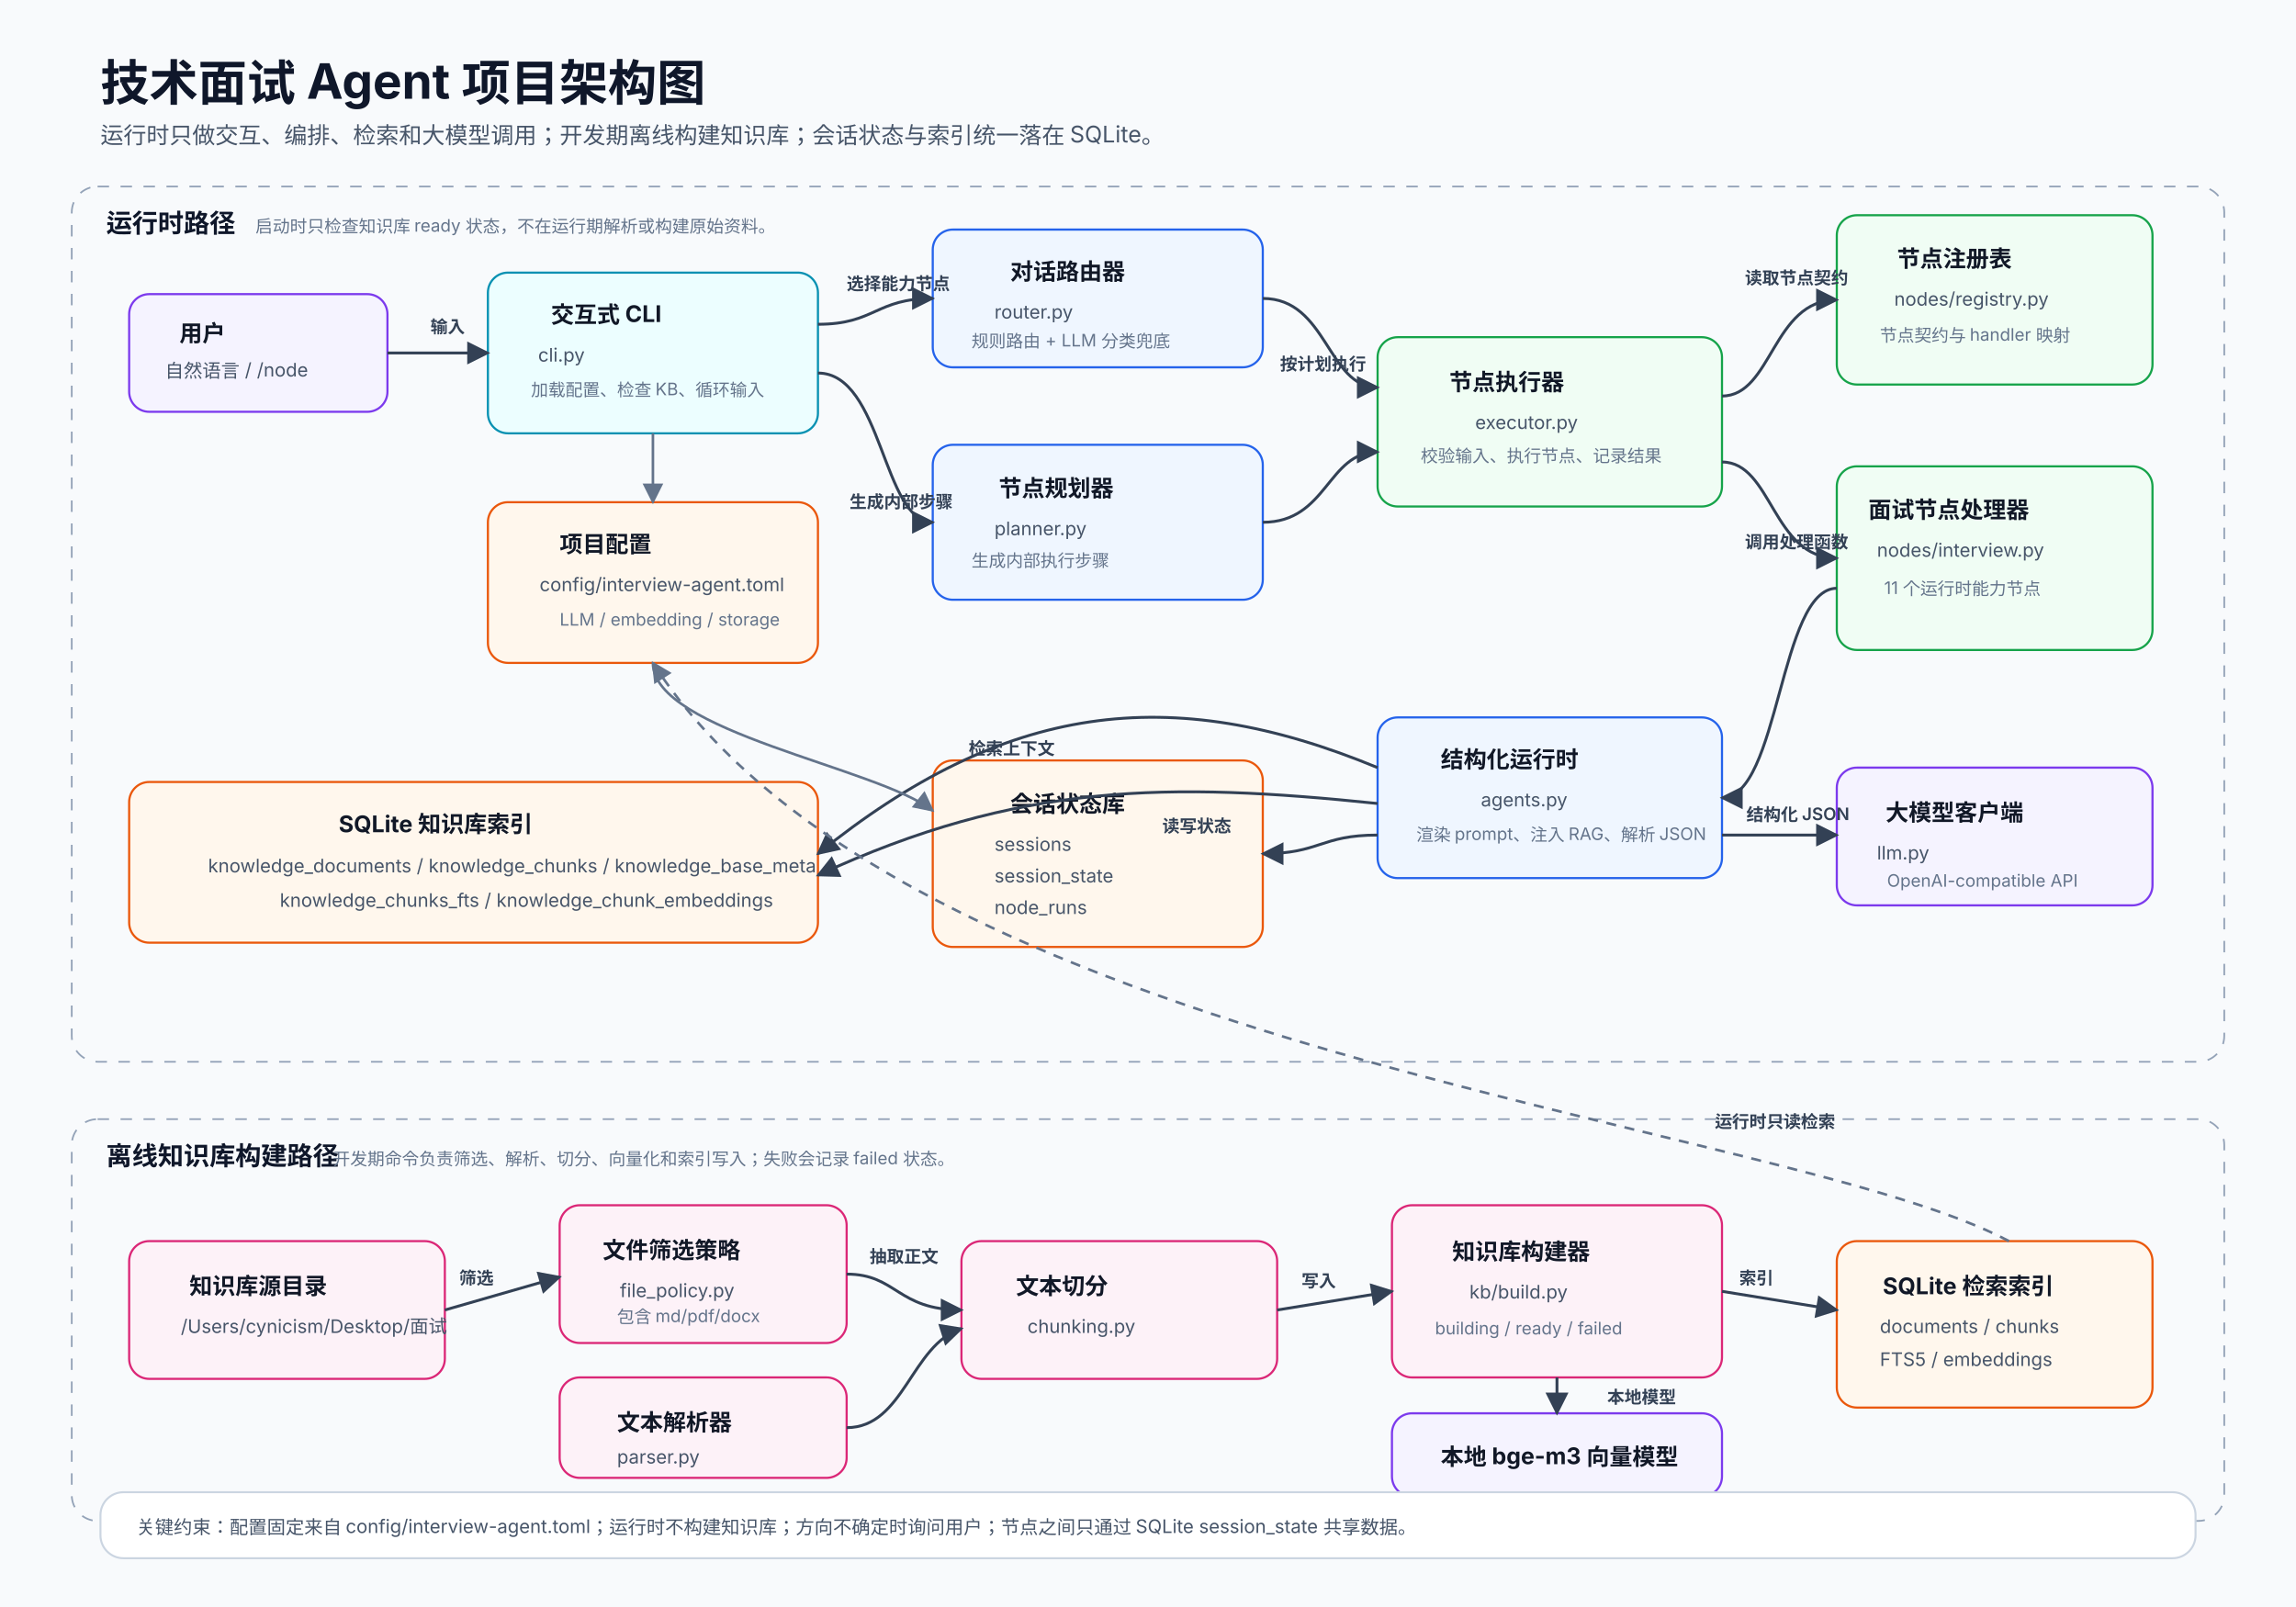
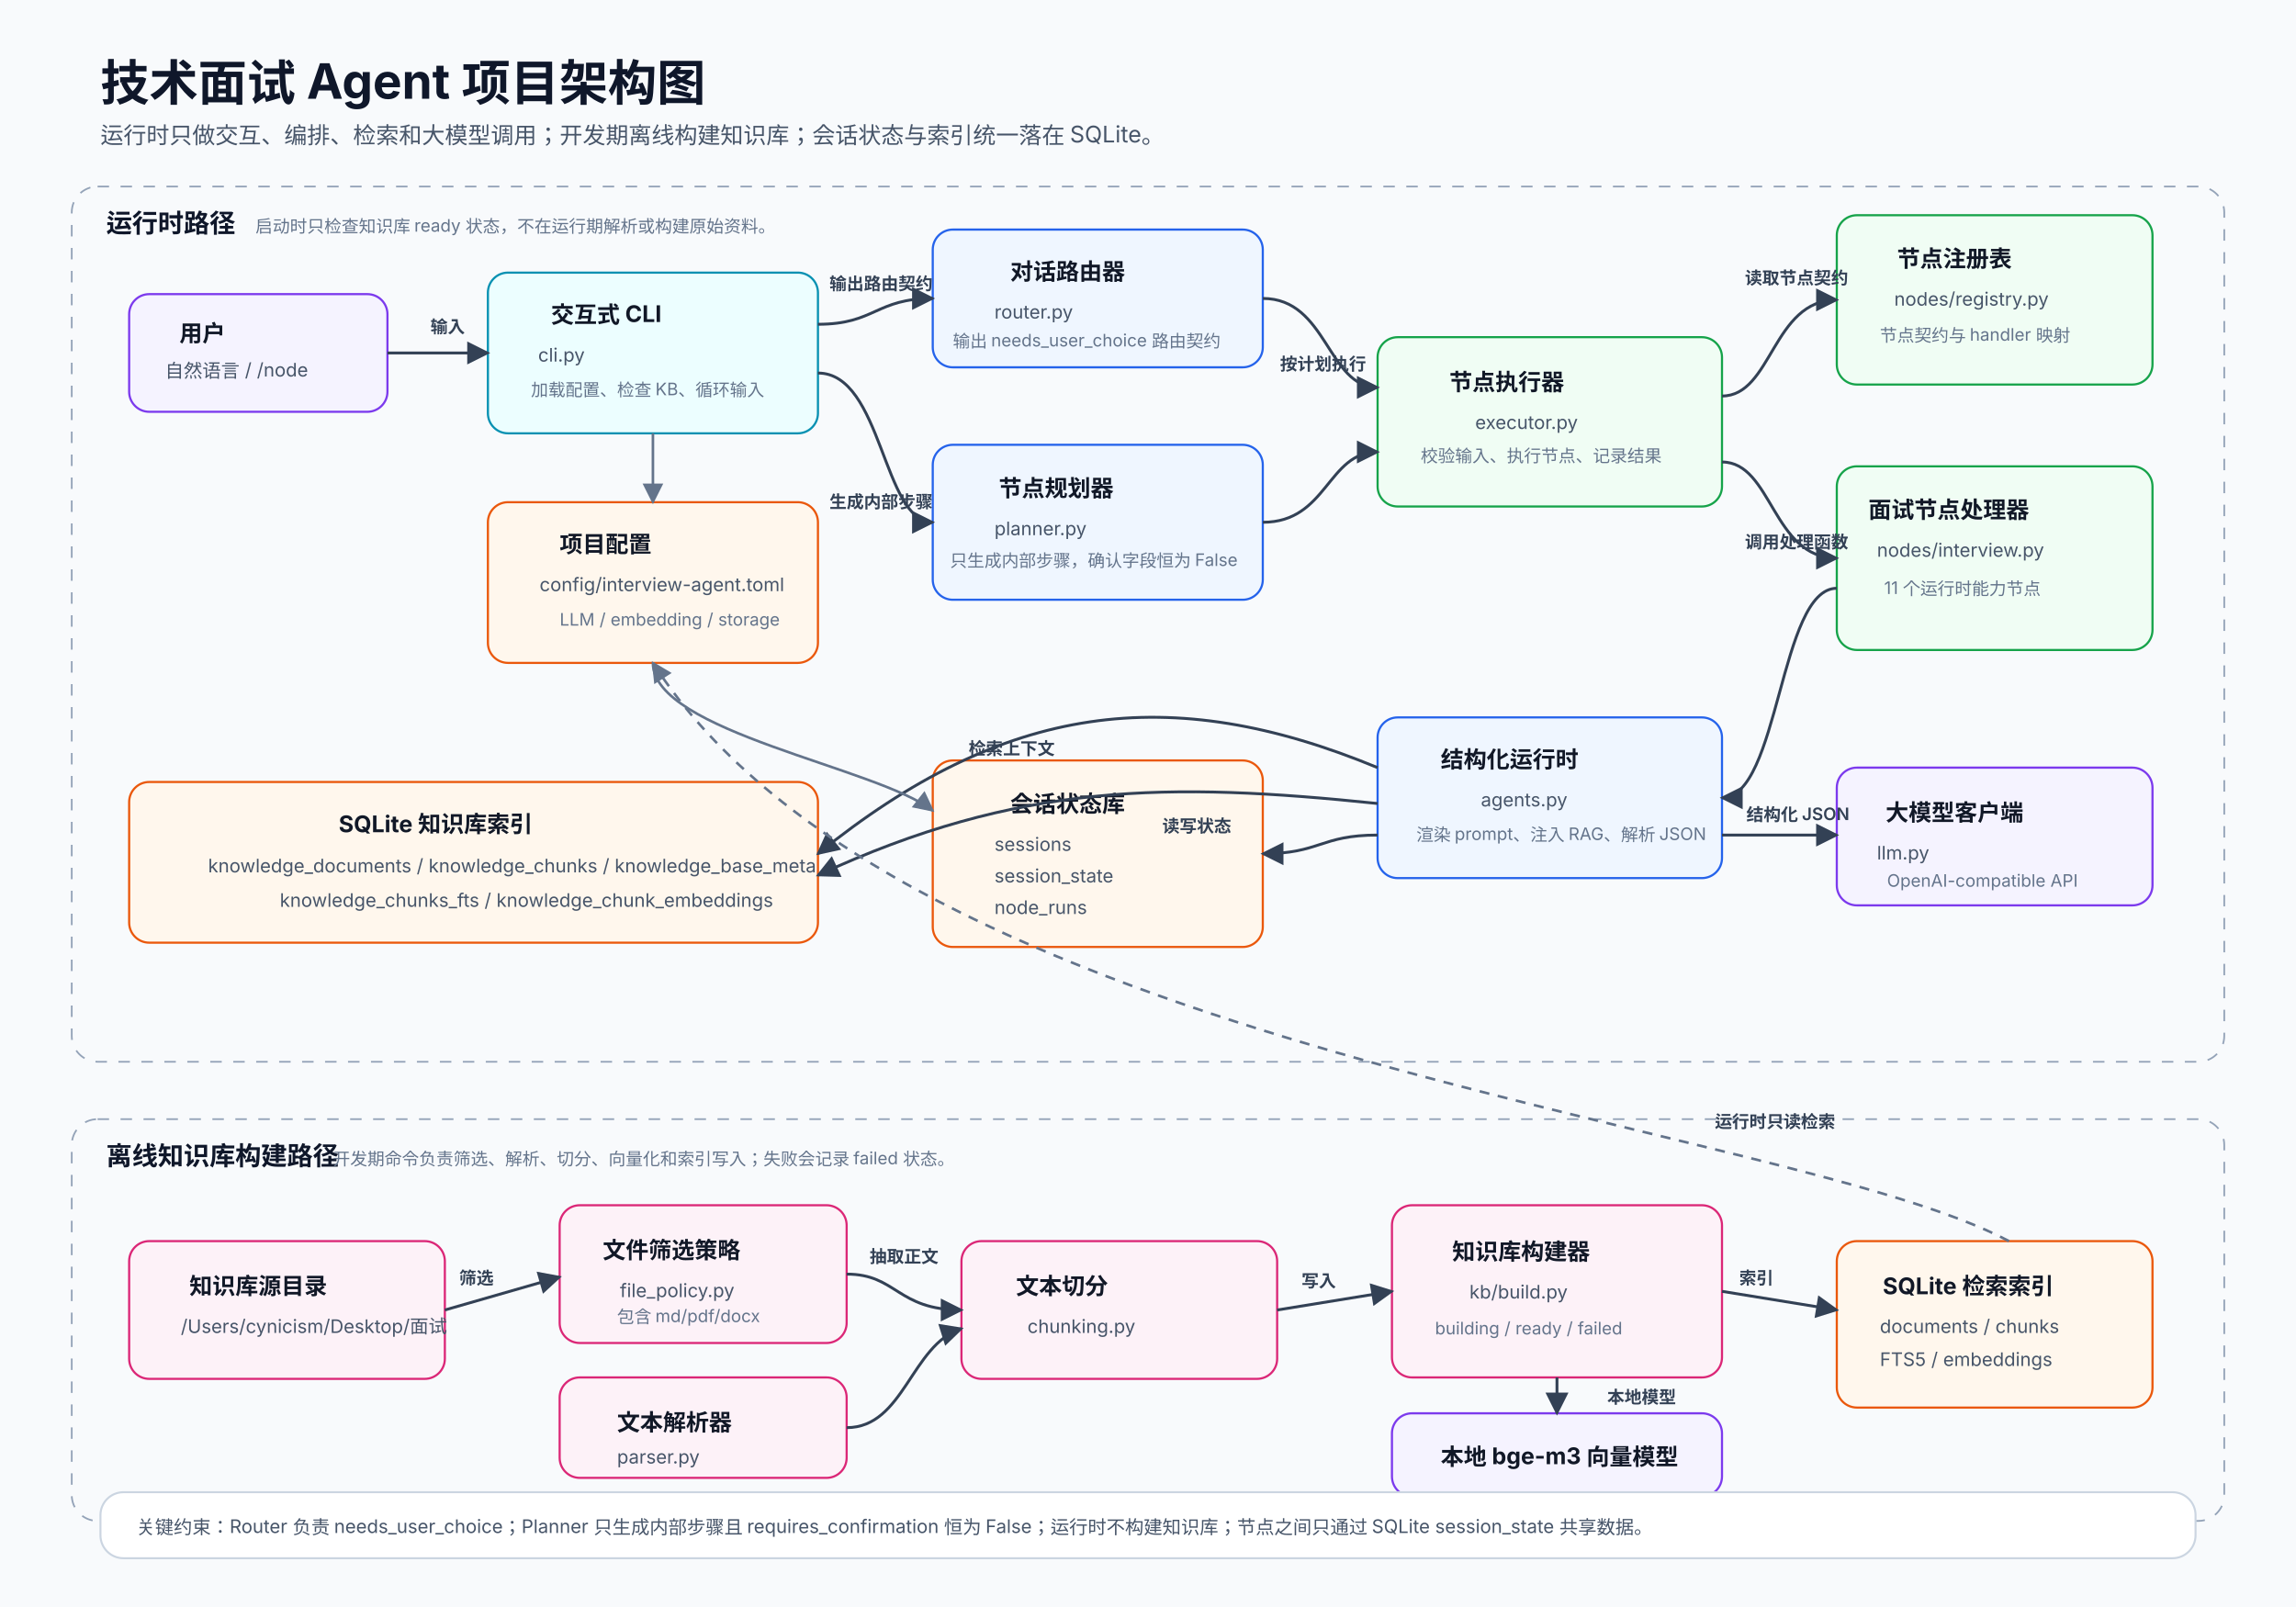
<svg xmlns="http://www.w3.org/2000/svg" width="1600" height="1120" viewBox="0 0 1600 1120" role="img" aria-labelledby="title desc">
  <defs>
    <marker id="arrow" viewBox="0 0 10 10" refX="9" refY="5" markerWidth="8" markerHeight="8" orient="auto-start-reverse">
      <path d="M 0 0 L 10 5 L 0 10 z" fill="#334155" />
    </marker>
    <marker id="soft-arrow" viewBox="0 0 10 10" refX="9" refY="5" markerWidth="8" markerHeight="8" orient="auto-start-reverse">
      <path d="M 0 0 L 10 5 L 0 10 z" fill="#64748b" />
    </marker>
    <style>
      .canvas { fill: #f8fafc; }
      .title { font: 700 34px -apple-system, BlinkMacSystemFont, "Segoe UI", sans-serif; fill: #0f172a; }
      .subtitle { font: 400 16px -apple-system, BlinkMacSystemFont, "Segoe UI", sans-serif; fill: #475569; }
      .section-title { font: 700 18px -apple-system, BlinkMacSystemFont, "Segoe UI", sans-serif; fill: #0f172a; }
      .label { font: 700 16px -apple-system, BlinkMacSystemFont, "Segoe UI", sans-serif; fill: #111827; }
      .small { font: 400 13px -apple-system, BlinkMacSystemFont, "Segoe UI", sans-serif; fill: #475569; }
      .tiny { font: 400 12px -apple-system, BlinkMacSystemFont, "Segoe UI", sans-serif; fill: #64748b; }
      .note { font: 600 12px -apple-system, BlinkMacSystemFont, "Segoe UI", sans-serif; fill: #334155; }
      .panel { fill: #ffffff; stroke: #cbd5e1; stroke-width: 1.4; rx: 16; }
      .runtime { fill: #ecfeff; stroke: #0891b2; stroke-width: 1.5; rx: 14; }
      .logic { fill: #eff6ff; stroke: #2563eb; stroke-width: 1.5; rx: 14; }
      .exec { fill: #f0fdf4; stroke: #16a34a; stroke-width: 1.5; rx: 14; }
      .data { fill: #fff7ed; stroke: #ea580c; stroke-width: 1.5; rx: 14; }
      .offline { fill: #fdf2f8; stroke: #db2777; stroke-width: 1.5; rx: 14; }
      .external { fill: #f5f3ff; stroke: #7c3aed; stroke-width: 1.5; rx: 14; }
      .line { stroke: #334155; stroke-width: 2; fill: none; marker-end: url(#arrow); }
      .soft-line { stroke: #64748b; stroke-width: 1.8; fill: none; marker-end: url(#soft-arrow); }
      .dash-line { stroke: #64748b; stroke-width: 1.8; stroke-dasharray: 7 6; fill: none; marker-end: url(#soft-arrow); }
      .boundary { fill: none; stroke: #94a3b8; stroke-width: 1.2; stroke-dasharray: 8 8; rx: 18; }
    </style>
  </defs>
  <rect class="canvas" x="0" y="0" width="1600" height="1120" />
  <text class="title" x="70" y="70">技术面试 Agent 项目架构图</text>
  <text class="subtitle" x="70" y="100">运行时只做交互、编排、检索和大模型调用；开发期离线构建知识库；会话状态与索引统一落在 SQLite。</text>
  <rect class="boundary" x="50" y="130" width="1500" height="610" />
  <text class="section-title" x="74" y="162">运行时路径</text>
  <text class="tiny" x="178" y="162">启动时只检查知识库 ready 状态，不在运行期解析或构建原始资料。</text>
  <rect class="external" x="90" y="205" width="180" height="82" />
  <text class="label" x="125" y="238">用户</text>
  <text class="small" x="115" y="263">自然语言 / /node</text>
  <rect class="runtime" x="340" y="190" width="230" height="112" />
  <text class="label" x="384" y="225">交互式 CLI</text>
  <text class="small" x="375" y="252">cli.py</text>
  <text class="tiny" x="370" y="276">加载配置、检查 KB、循环输入</text>
  <rect class="data" x="340" y="350" width="230" height="112" />
  <text class="label" x="390" y="385">项目配置</text>
  <text class="small" x="376" y="412">config/interview-agent.toml</text>
  <text class="tiny" x="390" y="436">LLM / embedding / storage</text>
  <rect class="logic" x="650" y="160" width="230" height="96" />
  <text class="label" x="704" y="195">对话路由器</text>
  <text class="small" x="693" y="222">router.py</text>
-   <text class="tiny" x="677" y="242">规则路由 + LLM 分类兜底</text>
+   <text class="tiny" x="664" y="242">输出 needs_user_choice 路由契约</text>
  <rect class="logic" x="650" y="310" width="230" height="108" />
  <text class="label" x="696" y="346">节点规划器</text>
  <text class="small" x="693" y="373">planner.py</text>
-   <text class="tiny" x="677" y="395">生成内部执行步骤</text>
+   <text class="tiny" x="662" y="395">只生成内部步骤，确认字段恒为 False</text>
  <rect class="exec" x="960" y="235" width="240" height="118" />
  <text class="label" x="1010" y="272">节点执行器</text>
  <text class="small" x="1028" y="299">executor.py</text>
  <text class="tiny" x="990" y="322">校验输入、执行节点、记录结果</text>
  <rect class="exec" x="1280" y="150" width="220" height="118" />
  <text class="label" x="1322" y="186">节点注册表</text>
  <text class="small" x="1320" y="213">nodes/registry.py</text>
  <text class="tiny" x="1310" y="238">节点契约与 handler 映射</text>
  <rect class="exec" x="1280" y="325" width="220" height="128" />
  <text class="label" x="1302" y="361">面试节点处理器</text>
  <text class="small" x="1308" y="388">nodes/interview.py</text>
  <text class="tiny" x="1313" y="414">11 个运行时能力节点</text>
  <rect class="logic" x="960" y="500" width="240" height="112" />
  <text class="label" x="1004" y="535">结构化运行时</text>
  <text class="small" x="1032" y="562">agents.py</text>
  <text class="tiny" x="987" y="586">渲染 prompt、注入 RAG、解析 JSON</text>
  <rect class="external" x="1280" y="535" width="220" height="96" />
  <text class="label" x="1314" y="572">大模型客户端</text>
  <text class="small" x="1308" y="599">llm.py</text>
  <text class="tiny" x="1315" y="618">OpenAI-compatible API</text>
  <rect class="data" x="650" y="530" width="230" height="130" />
  <text class="label" x="704" y="566">会话状态库</text>
  <text class="small" x="693" y="593">sessions</text>
  <text class="small" x="693" y="615">session_state</text>
  <text class="small" x="693" y="637">node_runs</text>
  <rect class="data" x="90" y="545" width="480" height="112" />
  <text class="label" x="236" y="580">SQLite 知识库索引</text>
  <text class="small" x="145" y="608">knowledge_documents / knowledge_chunks / knowledge_base_meta</text>
  <text class="small" x="195" y="632">knowledge_chunks_fts / knowledge_chunk_embeddings</text>
  <path class="line" d="M 270 246 L 340 246" />
  <path class="soft-line" d="M 455 302 L 455 350" />
  <path class="line" d="M 570 226 C 610 226 610 208 650 208" />
  <path class="line" d="M 570 260 C 615 260 615 364 650 364" />
  <path class="line" d="M 880 208 C 925 208 925 270 960 270" />
  <path class="line" d="M 880 364 C 925 364 925 315 960 315" />
  <path class="line" d="M 1200 276 C 1235 276 1235 209 1280 209" />
  <path class="line" d="M 1200 322 C 1235 322 1235 389 1280 389" />
  <path class="line" d="M 1280 410 C 1240 410 1240 556 1200 556" />
  <path class="line" d="M 1200 582 L 1280 582" />
  <path class="line" d="M 960 582 C 920 582 920 595 880 595" />
  <path class="line" d="M 960 535 C 815 475 700 490 570 595" />
  <path class="line" d="M 960 560 C 815 545 710 545 570 610" />
  <path class="soft-line" d="M 455 462 C 455 510 612 535 650 565" />
  <text class="note" x="300" y="232">输入</text>
-   <text class="note" x="590" y="202">选择能力节点</text>
-   <text class="note" x="592" y="354">生成内部步骤</text>
+   <text class="note" x="578" y="202">输出路由契约</text>
+   <text class="note" x="578" y="354">生成内部步骤</text>
  <text class="note" x="892" y="258">按计划执行</text>
  <text class="note" x="1216" y="198">读取节点契约</text>
  <text class="note" x="1216" y="382">调用处理函数</text>
  <text class="note" x="1217" y="572">结构化 JSON</text>
  <text class="note" x="810" y="580">读写状态</text>
  <text class="note" x="675" y="526">检索上下文</text>
  <rect class="boundary" x="50" y="780" width="1500" height="280" />
  <text class="section-title" x="74" y="812">离线知识库构建路径</text>
  <text class="tiny" x="232" y="812">开发期命令负责筛选、解析、切分、向量化和索引写入；失败会记录 failed 状态。</text>
  <rect class="offline" x="90" y="865" width="220" height="96" />
  <text class="label" x="132" y="902">知识库源目录</text>
  <text class="small" x="126" y="929">/Users/cynicism/Desktop/面试</text>
  <rect class="offline" x="390" y="840" width="200" height="96" />
  <text class="label" x="420" y="877">文件筛选策略</text>
  <text class="small" x="432" y="904">file_policy.py</text>
  <text class="tiny" x="430" y="922">包含 md/pdf/docx</text>
  <rect class="offline" x="390" y="960" width="200" height="70" />
  <text class="label" x="430" y="997">文本解析器</text>
  <text class="small" x="430" y="1020">parser.py</text>
  <rect class="offline" x="670" y="865" width="220" height="96" />
  <text class="label" x="708" y="902">文本切分</text>
  <text class="small" x="716" y="929">chunking.py</text>
  <rect class="offline" x="970" y="840" width="230" height="120" />
  <text class="label" x="1012" y="878">知识库构建器</text>
  <text class="small" x="1024" y="905">kb/build.py</text>
  <text class="tiny" x="1000" y="930">building / ready / failed</text>
  <rect class="external" x="970" y="985" width="230" height="58" />
  <text class="label" x="1004" y="1021">本地 bge-m3 向量模型</text>
  <rect class="data" x="1280" y="865" width="220" height="116" />
  <text class="label" x="1312" y="902">SQLite 检索索引</text>
  <text class="small" x="1310" y="929">documents / chunks</text>
  <text class="small" x="1310" y="952">FTS5 / embeddings</text>
  <path class="line" d="M 310 913 L 390 890" />
  <path class="line" d="M 590 888 C 625 888 625 913 670 913" />
  <path class="line" d="M 590 995 C 630 995 635 937 670 926" />
  <path class="line" d="M 890 913 L 970 900" />
  <path class="line" d="M 1085 960 L 1085 985" />
  <path class="line" d="M 1200 900 L 1280 913" />
  <path class="dash-line" d="M 1400 865 C 1240 780 630 735 455 462" />
  <text class="note" x="320" y="895">筛选</text>
  <text class="note" x="606" y="880">抽取正文</text>
  <text class="note" x="907" y="897">写入</text>
  <text class="note" x="1212" y="895">索引</text>
  <text class="note" x="1120" y="978">本地模型</text>
  <text class="note" x="1195" y="786">运行时只读检索</text>
  <rect class="panel" x="70" y="1040" width="1460" height="46" />
-   <text class="small" x="95" y="1069">关键约束：配置固定来自 config/interview-agent.toml；运行时不构建知识库；方向不确定时询问用户；节点之间只通过 SQLite session_state 共享数据。</text>
+   <text class="small" x="95" y="1069">关键约束：Router 负责 needs_user_choice；Planner 只生成内部步骤且 requires_confirmation 恒为 False；运行时不构建知识库；节点之间只通过 SQLite session_state 共享数据。</text>
</svg>
